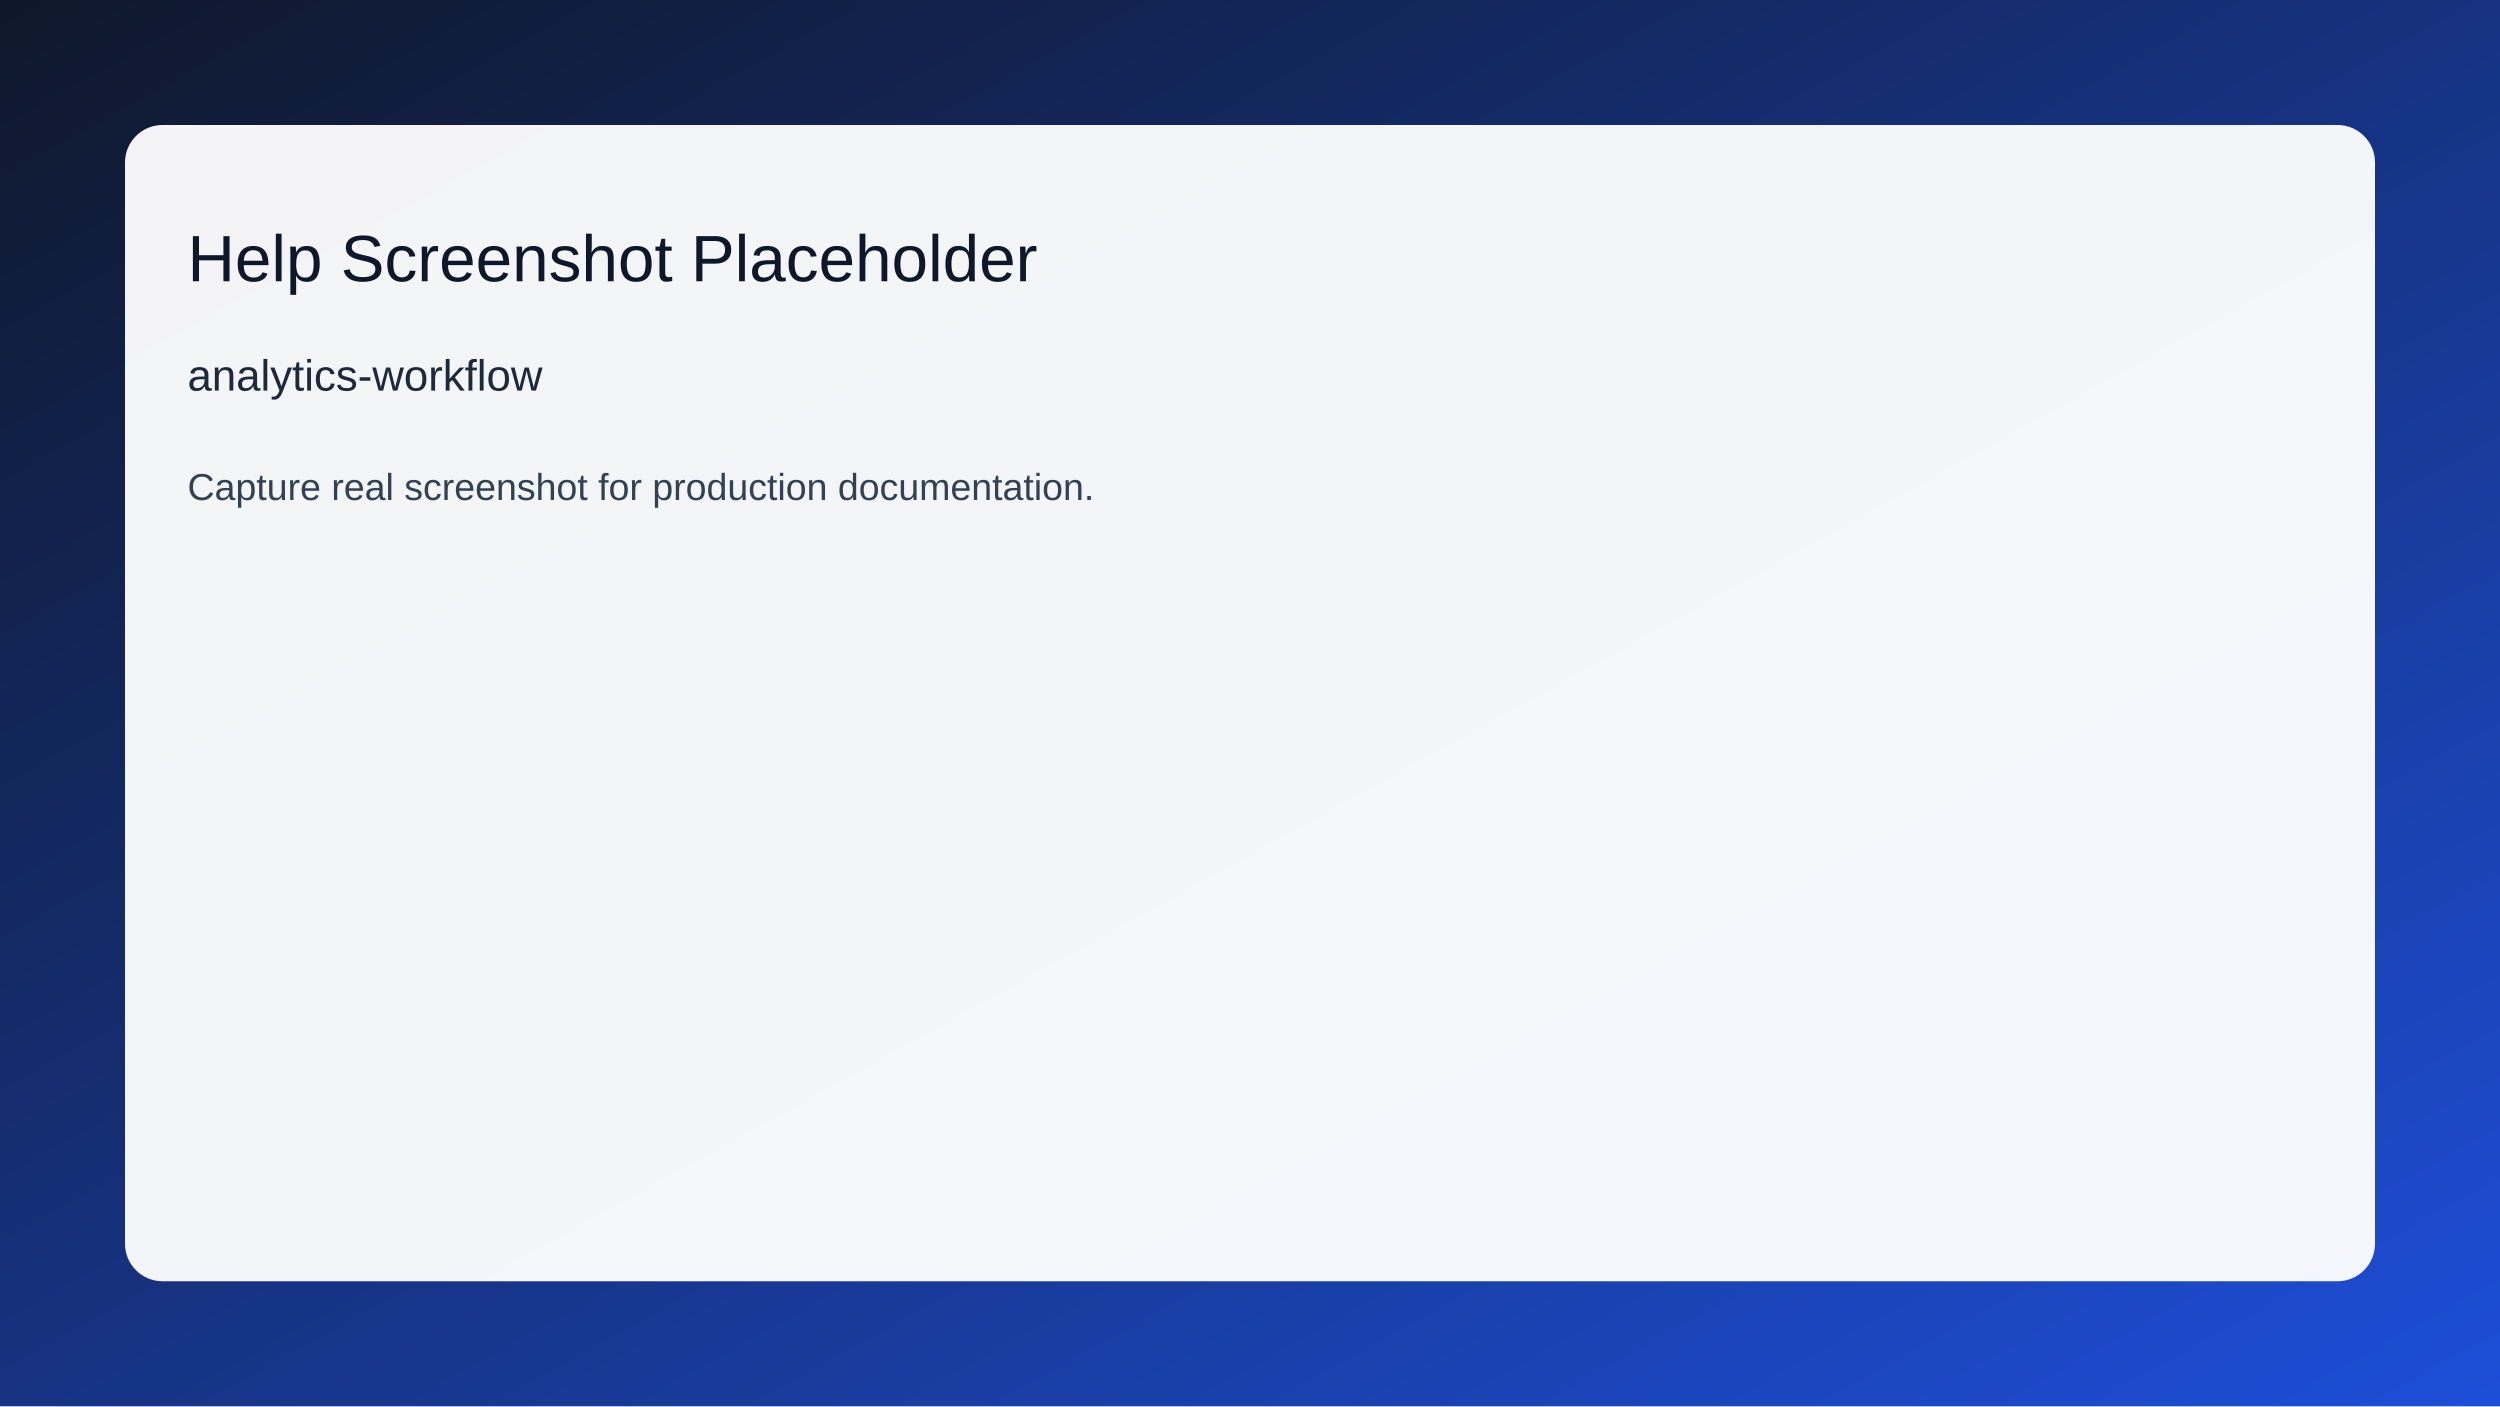
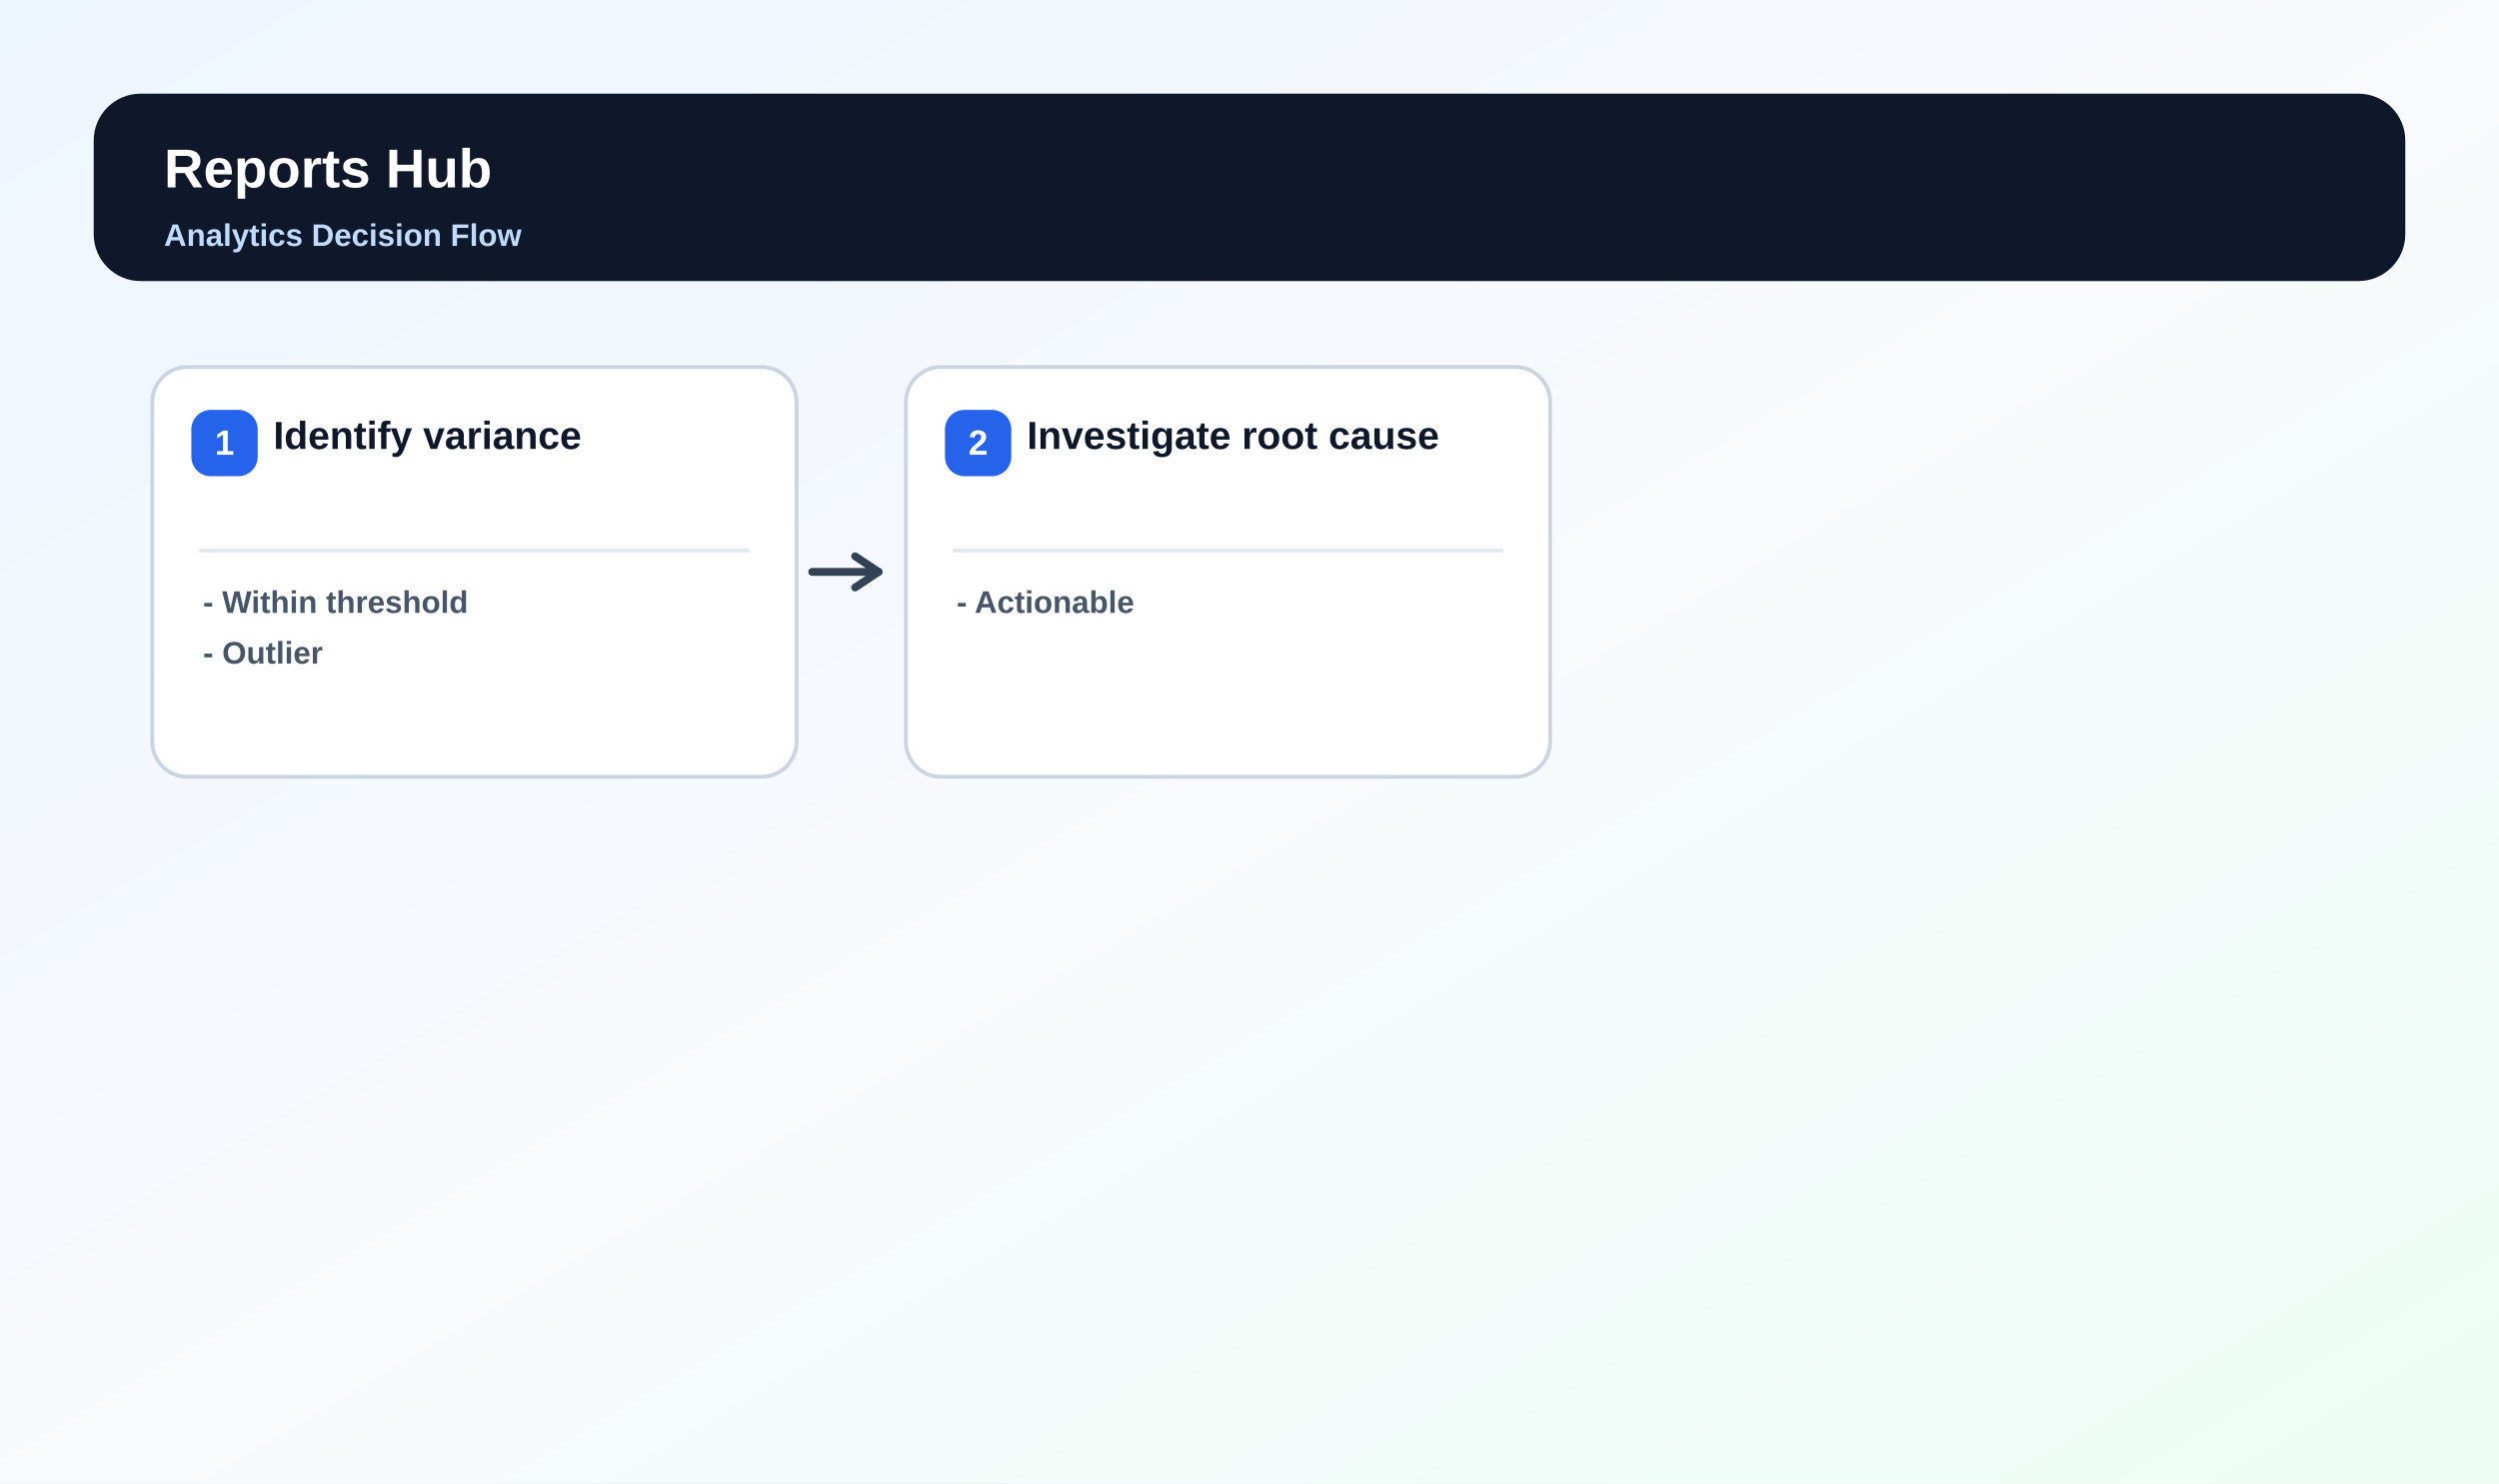
- <svg xmlns="http://www.w3.org/2000/svg" width="1600" height="900" viewBox="0 0 1600 900">
+ <svg xmlns="http://www.w3.org/2000/svg" width="1280" height="760" viewBox="0 0 1280 760" role="img" aria-label="Reports Hub workflow">
  <defs>
-     <linearGradient id="g" x1="0" y1="0" x2="1" y2="1">
-       <stop offset="0%" stop-color="#0f172a" />
-       <stop offset="100%" stop-color="#1d4ed8" />
+     <linearGradient id="bg" x1="0" y1="0" x2="1" y2="1">
+       <stop offset="0%" stop-color="#eef6ff" />
+       <stop offset="52%" stop-color="#f8fafc" />
+       <stop offset="100%" stop-color="#ecfdf5" />
    </linearGradient>
  </defs>
-   <rect width="1600" height="900" fill="url(#g)" />
-   <rect x="80" y="80" width="1440" height="740" rx="24" fill="#ffffff" opacity="0.95" />
-   <text x="120" y="180" font-family="Arial, sans-serif" font-size="42" fill="#0f172a">Help Screenshot Placeholder</text>
-   <text x="120" y="250" font-family="Arial, sans-serif" font-size="28" fill="#1e293b">analytics-workflow</text>
-   <text x="120" y="320" font-family="Arial, sans-serif" font-size="24" fill="#334155">Capture real screenshot for production documentation.</text>
+   <rect width="1280" height="760" fill="url(#bg)" />
+   <rect x="48" y="48" width="1184" height="96" rx="24" fill="#0f172a" />
+   <text x="84" y="96" font-family="Arial, sans-serif" font-size="28" font-weight="800" fill="#ffffff">Reports Hub</text>
+   <text x="84" y="126" font-family="Arial, sans-serif" font-size="16" font-weight="700" fill="#bfdbfe">Analytics Decision Flow</text>
+   <line x1="416" y1="293" x2="450" y2="293" stroke="#334155" stroke-width="4" stroke-linecap="round" />
+   <path d="M 438 285 L 450 293 L 438 301" fill="none" stroke="#334155" stroke-width="4" stroke-linecap="round" stroke-linejoin="round" />
+   <rect x="78" y="188" width="330" height="210" rx="18" fill="#ffffff" stroke="#cbd5e1" stroke-width="2" />
+   <rect x="98" y="210" width="34" height="34" rx="10" fill="#2563eb" />
+   <text x="115" y="233" text-anchor="middle" font-family="Arial, sans-serif" font-size="18" font-weight="800" fill="#ffffff">1</text>
+   <text x="140" y="230" font-family="Arial, sans-serif" font-size="20" font-weight="700" fill="#0f172a">Identify variance</text>
+   <line x1="102" y1="282" x2="384" y2="282" stroke="#e2e8f0" stroke-width="2" />
+   <text x="104" y="314" font-family="Arial, sans-serif" font-size="16" font-weight="600" fill="#475569">- Within threshold</text>
+   <text x="104" y="340" font-family="Arial, sans-serif" font-size="16" font-weight="600" fill="#475569">- Outlier</text>
+   <rect x="464" y="188" width="330" height="210" rx="18" fill="#ffffff" stroke="#cbd5e1" stroke-width="2" />
+   <rect x="484" y="210" width="34" height="34" rx="10" fill="#2563eb" />
+   <text x="501" y="233" text-anchor="middle" font-family="Arial, sans-serif" font-size="18" font-weight="800" fill="#ffffff">2</text>
+   <text x="526" y="230" font-family="Arial, sans-serif" font-size="20" font-weight="700" fill="#0f172a">Investigate root cause</text>
+   <line x1="488" y1="282" x2="770" y2="282" stroke="#e2e8f0" stroke-width="2" />
+   <text x="490" y="314" font-family="Arial, sans-serif" font-size="16" font-weight="600" fill="#475569">- Actionable</text>
</svg>
